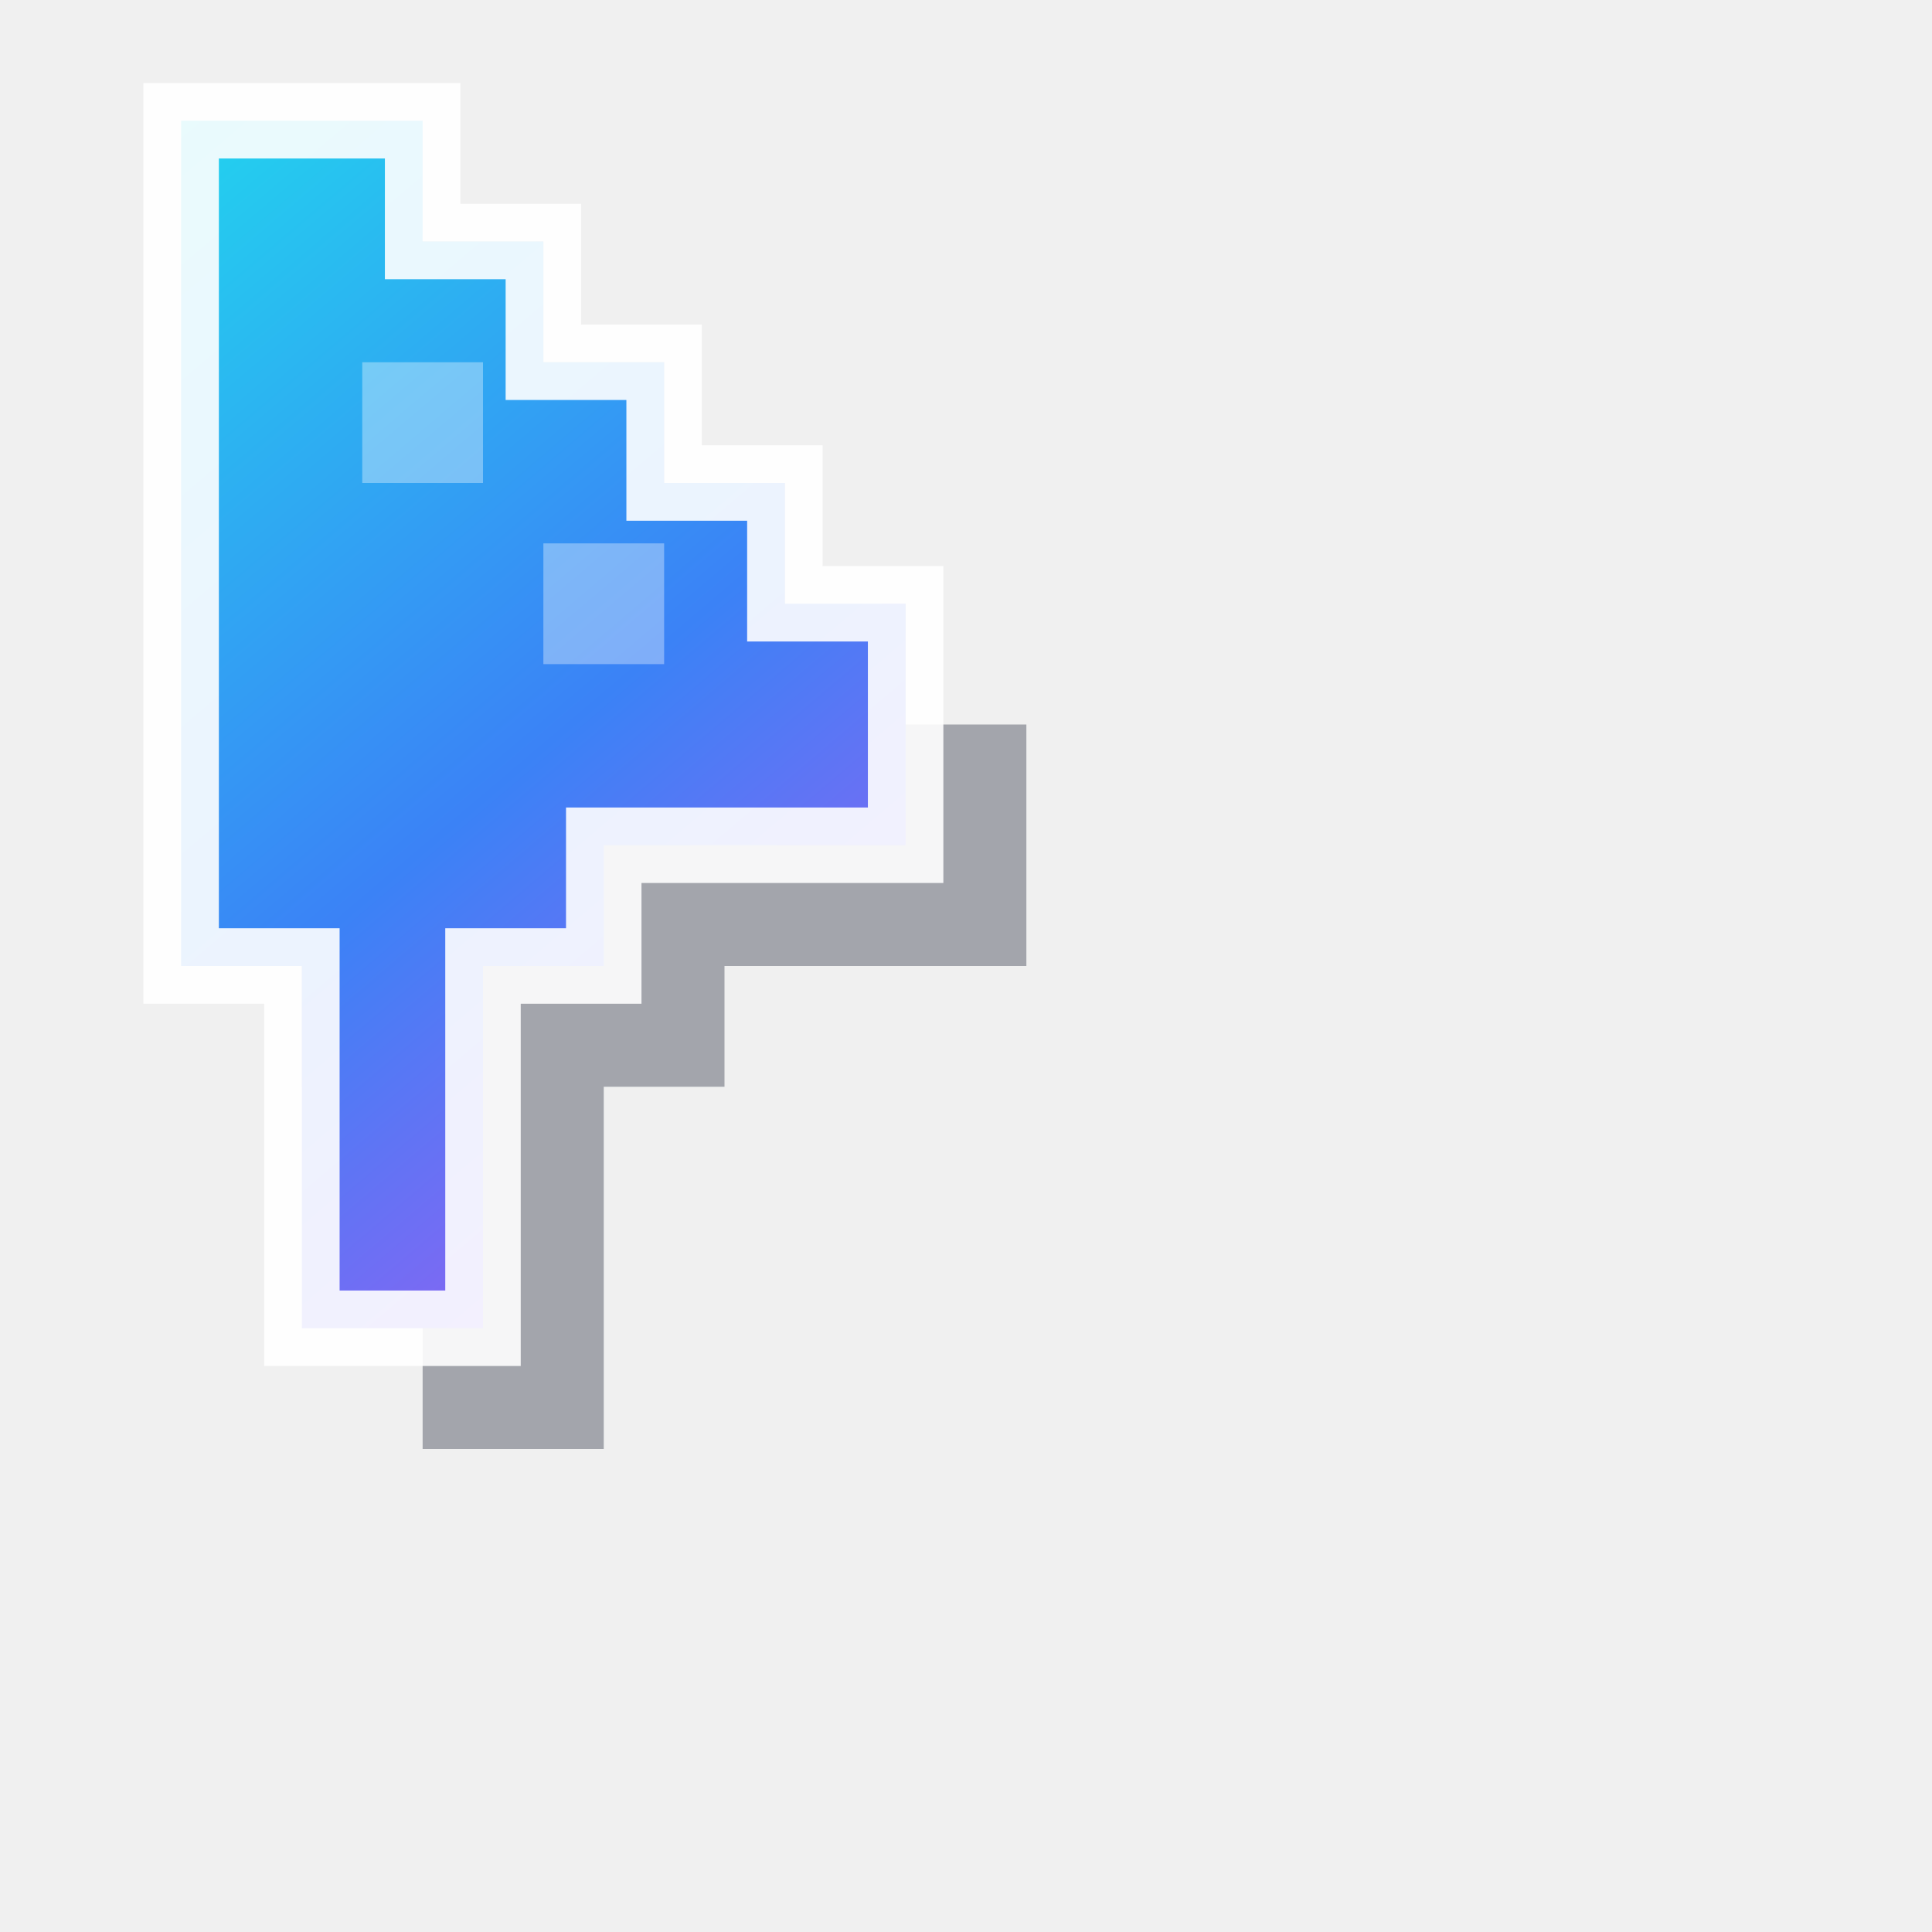
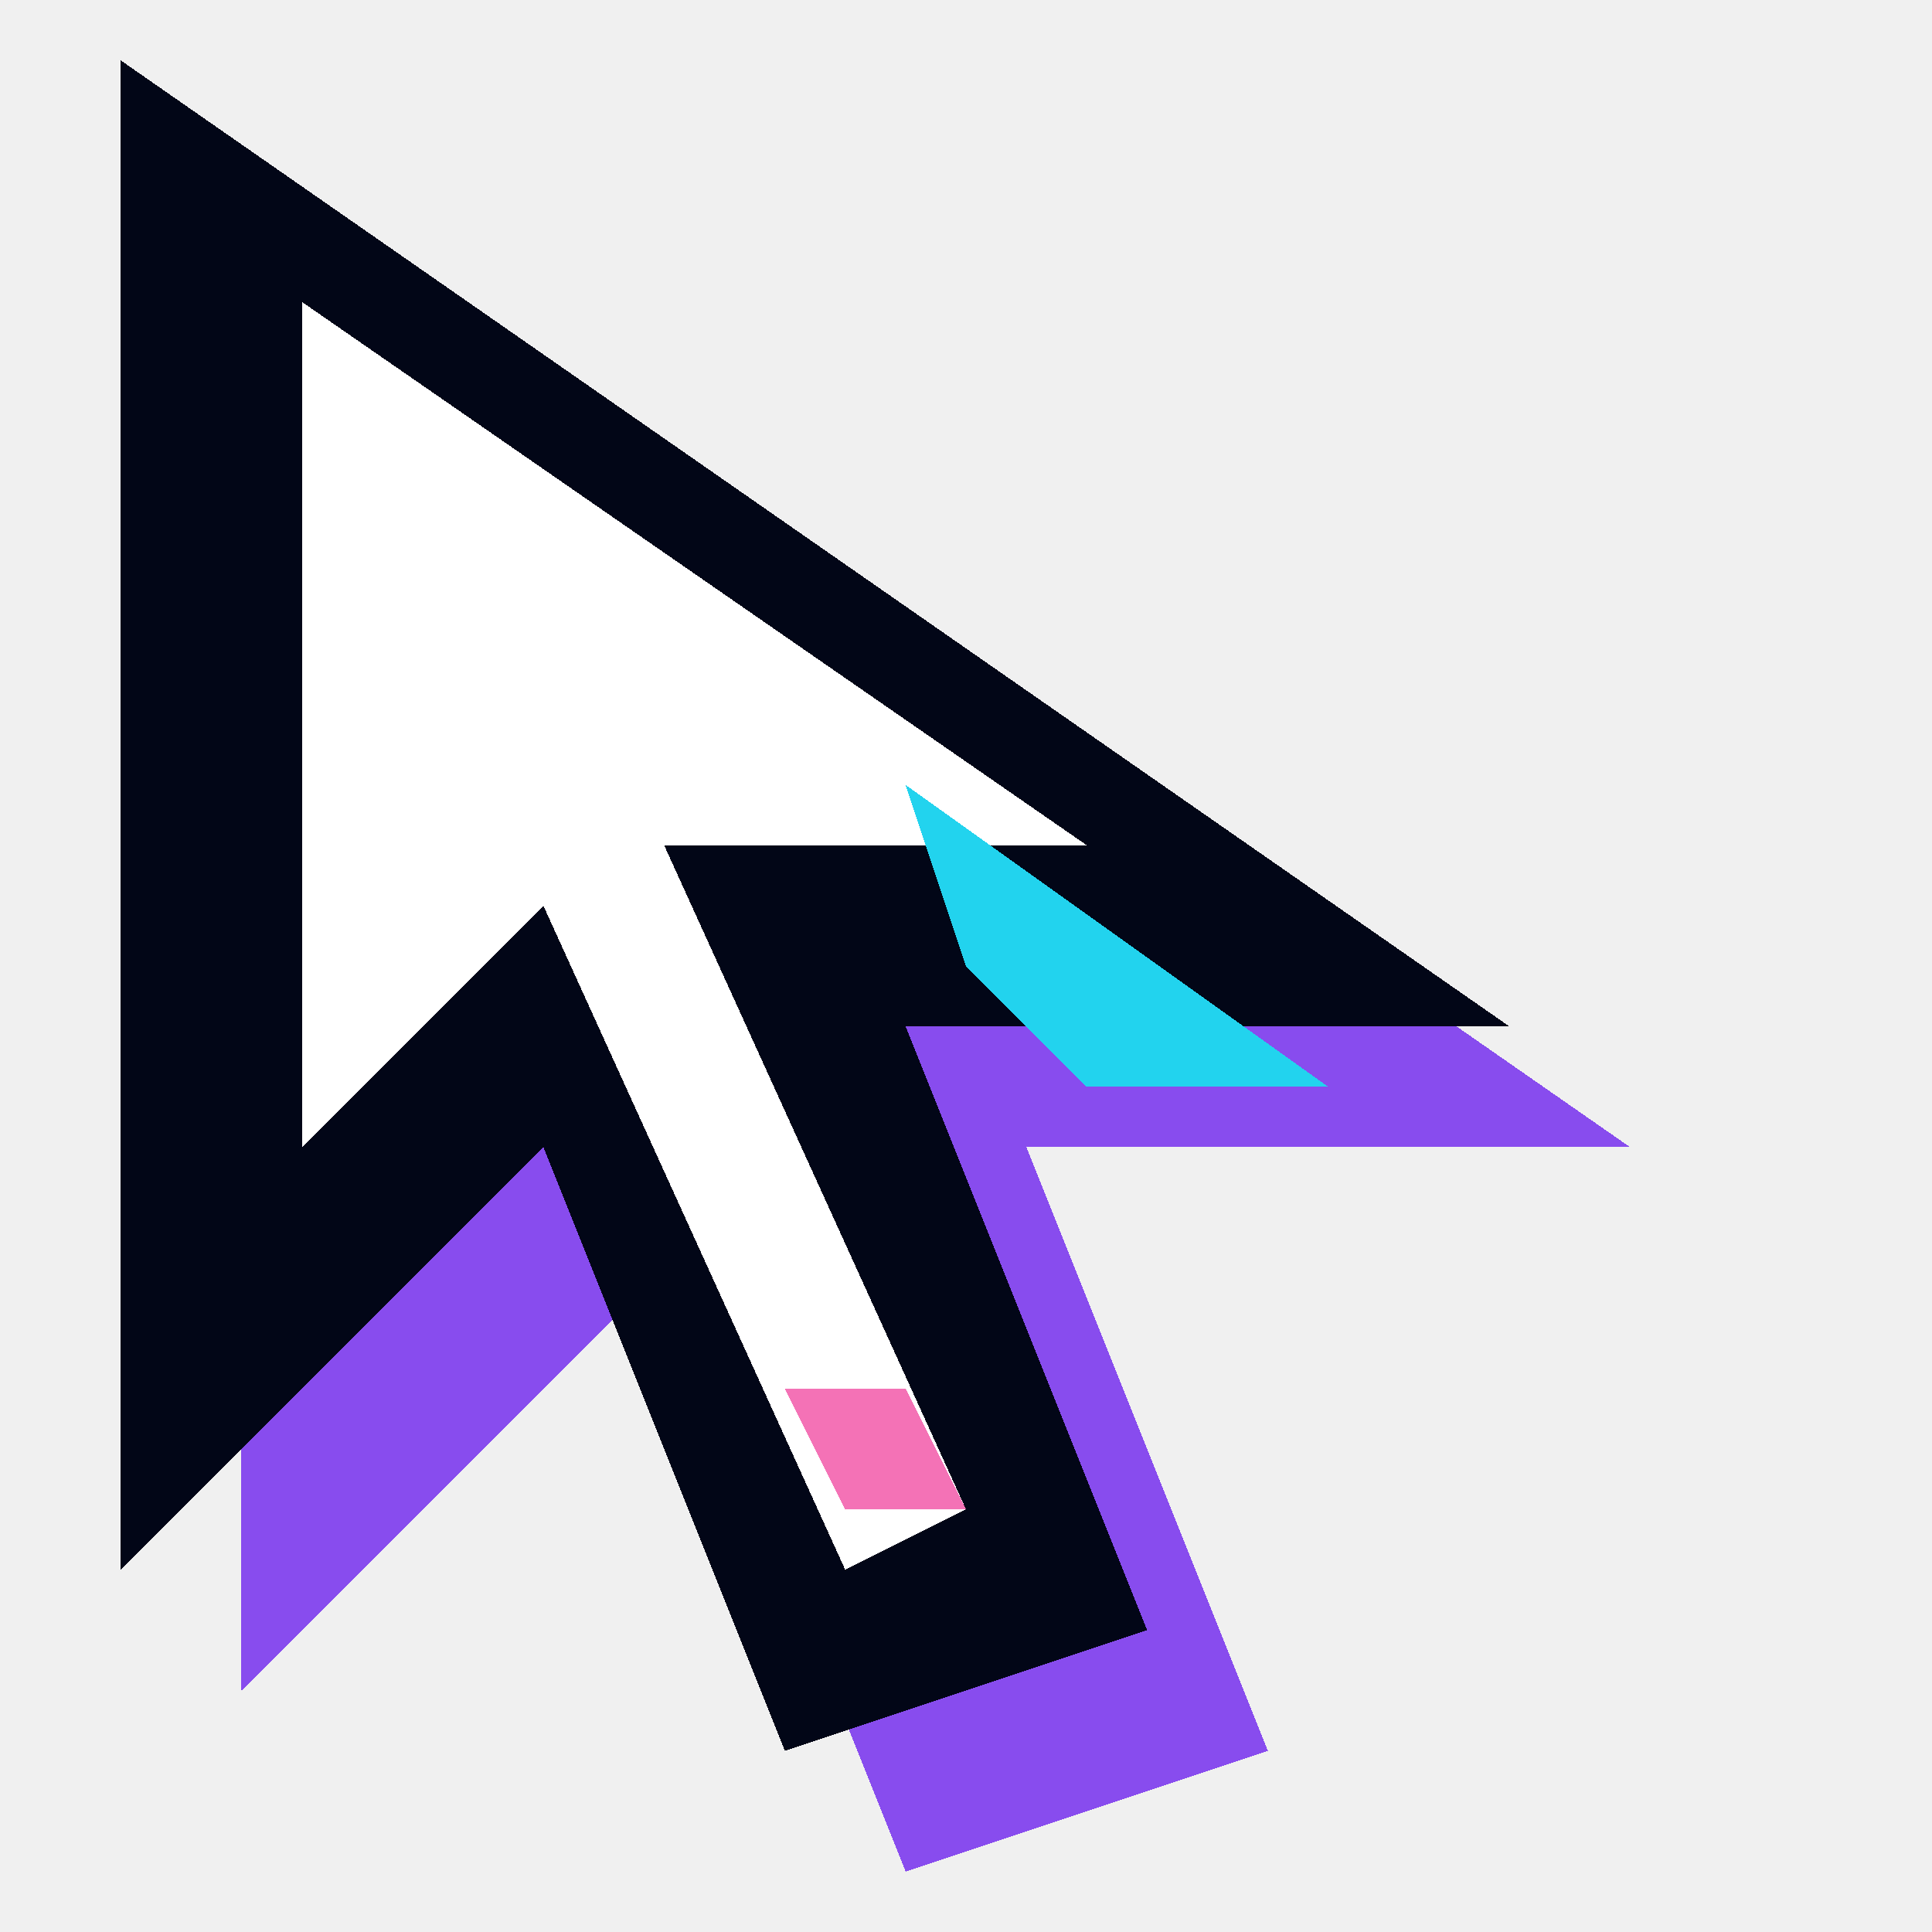
- <svg xmlns="http://www.w3.org/2000/svg" width="32" height="32" viewBox="0 0 32 32" fill="none">
-   <defs>
-     <linearGradient id="cursorDefaultFill" x1="3" y1="2" x2="20" y2="22" gradientUnits="userSpaceOnUse">
-       <stop stop-color="#22D3EE" />
-       <stop offset="0.45" stop-color="#3B82F6" />
-       <stop offset="1" stop-color="#D946EF" />
-     </linearGradient>
-   </defs>
-   <path d="M5 4h4v2h2v2h2v2h2v2h2v4h-5v2h-2v6H7v-6H5V4Z" fill="#0F172A" fill-opacity="0.34" />
-   <path d="M3 2h4v2h2v2h2v2h2v2h2v4h-5v2H8v6H5v-6H3V2Z" fill="url(#cursorDefaultFill)" />
-   <path d="M3 2h4v2h2v2h2v2h2v2h2v4h-5v2H8v6H5v-6H3V2Z" stroke="white" stroke-opacity="0.9" stroke-width="1.25" stroke-linejoin="miter" />
-   <path d="M6 6h2v2H6V6Zm3 3h2v2H9V9Z" fill="white" fill-opacity="0.35" />
+ <svg xmlns="http://www.w3.org/2000/svg" width="32" height="32" viewBox="0 0 32 32" fill="none" shape-rendering="crispEdges">
+   <path d="M4 3L4 28L11 21L15 31L21 29L17 19H27L4 3Z" fill="#7C3AED" opacity="0.9" />
+   <path d="M2 1L2 26L9 19L13 29L19 27L15 17H25L2 1Z" fill="#020617" />
+   <path d="M5 5L5 19L9 15L14 26L16 25L11 14H18L5 5Z" fill="#FFFFFF" />
+   <path d="M18 18H22L15 13L16 16L18 18Z" fill="#22D3EE" />
+   <path d="M14 25L16 25L15 23L13 23L14 25Z" fill="#F472B6" />
</svg>
